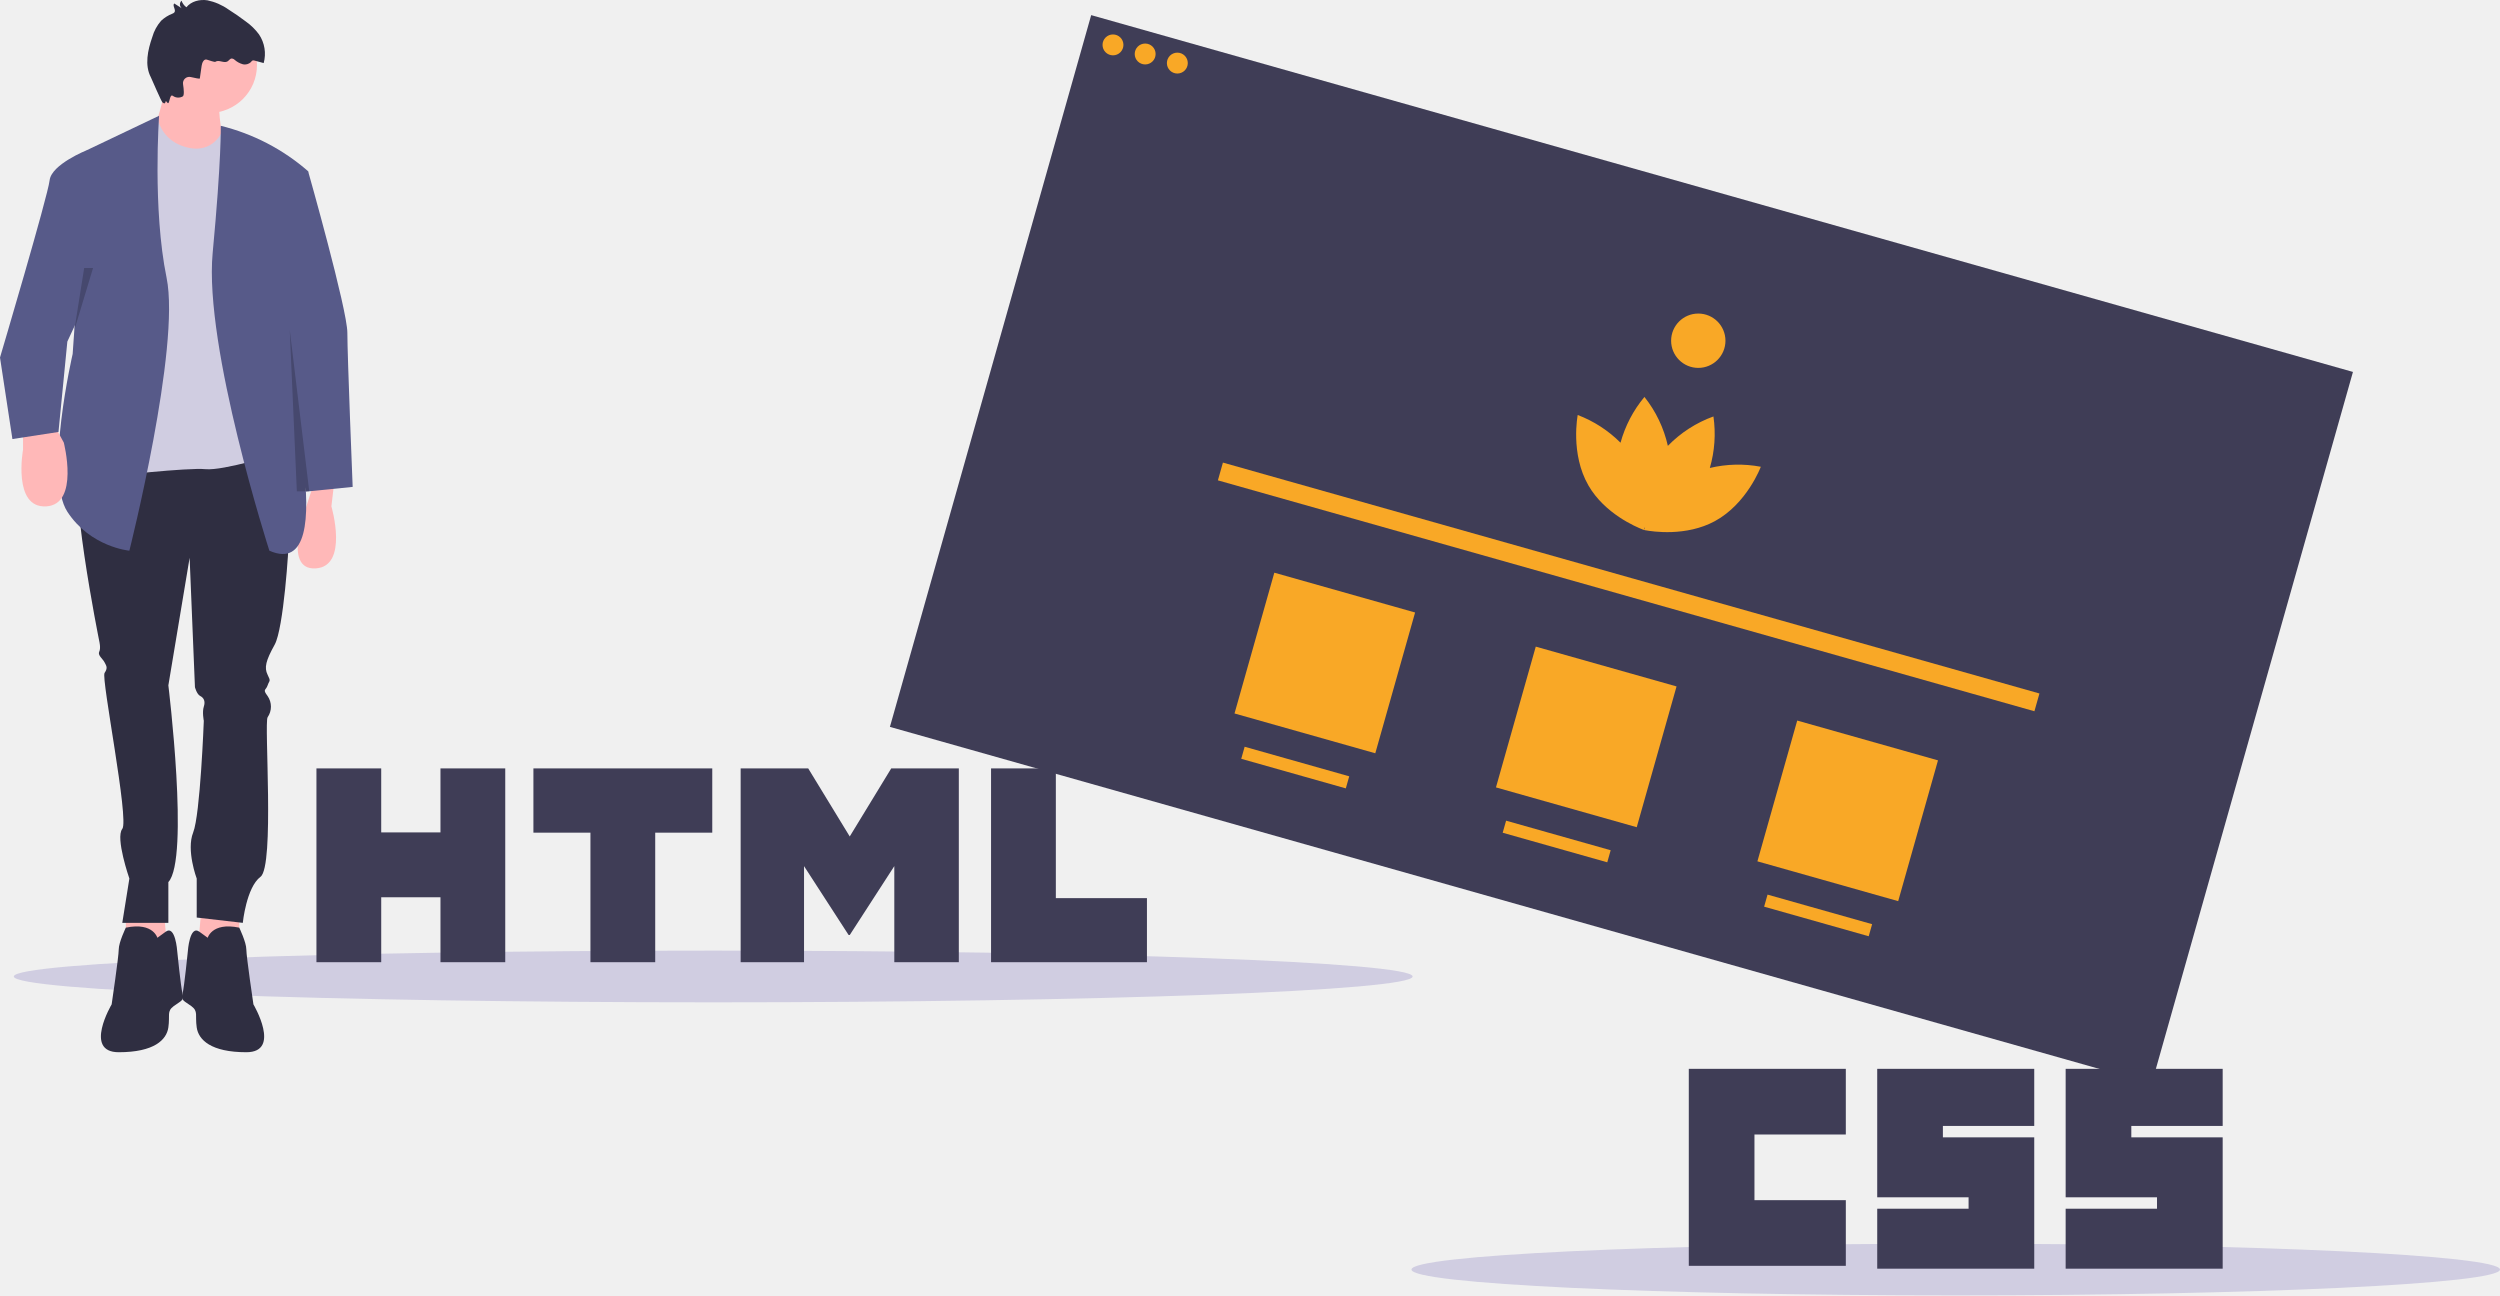
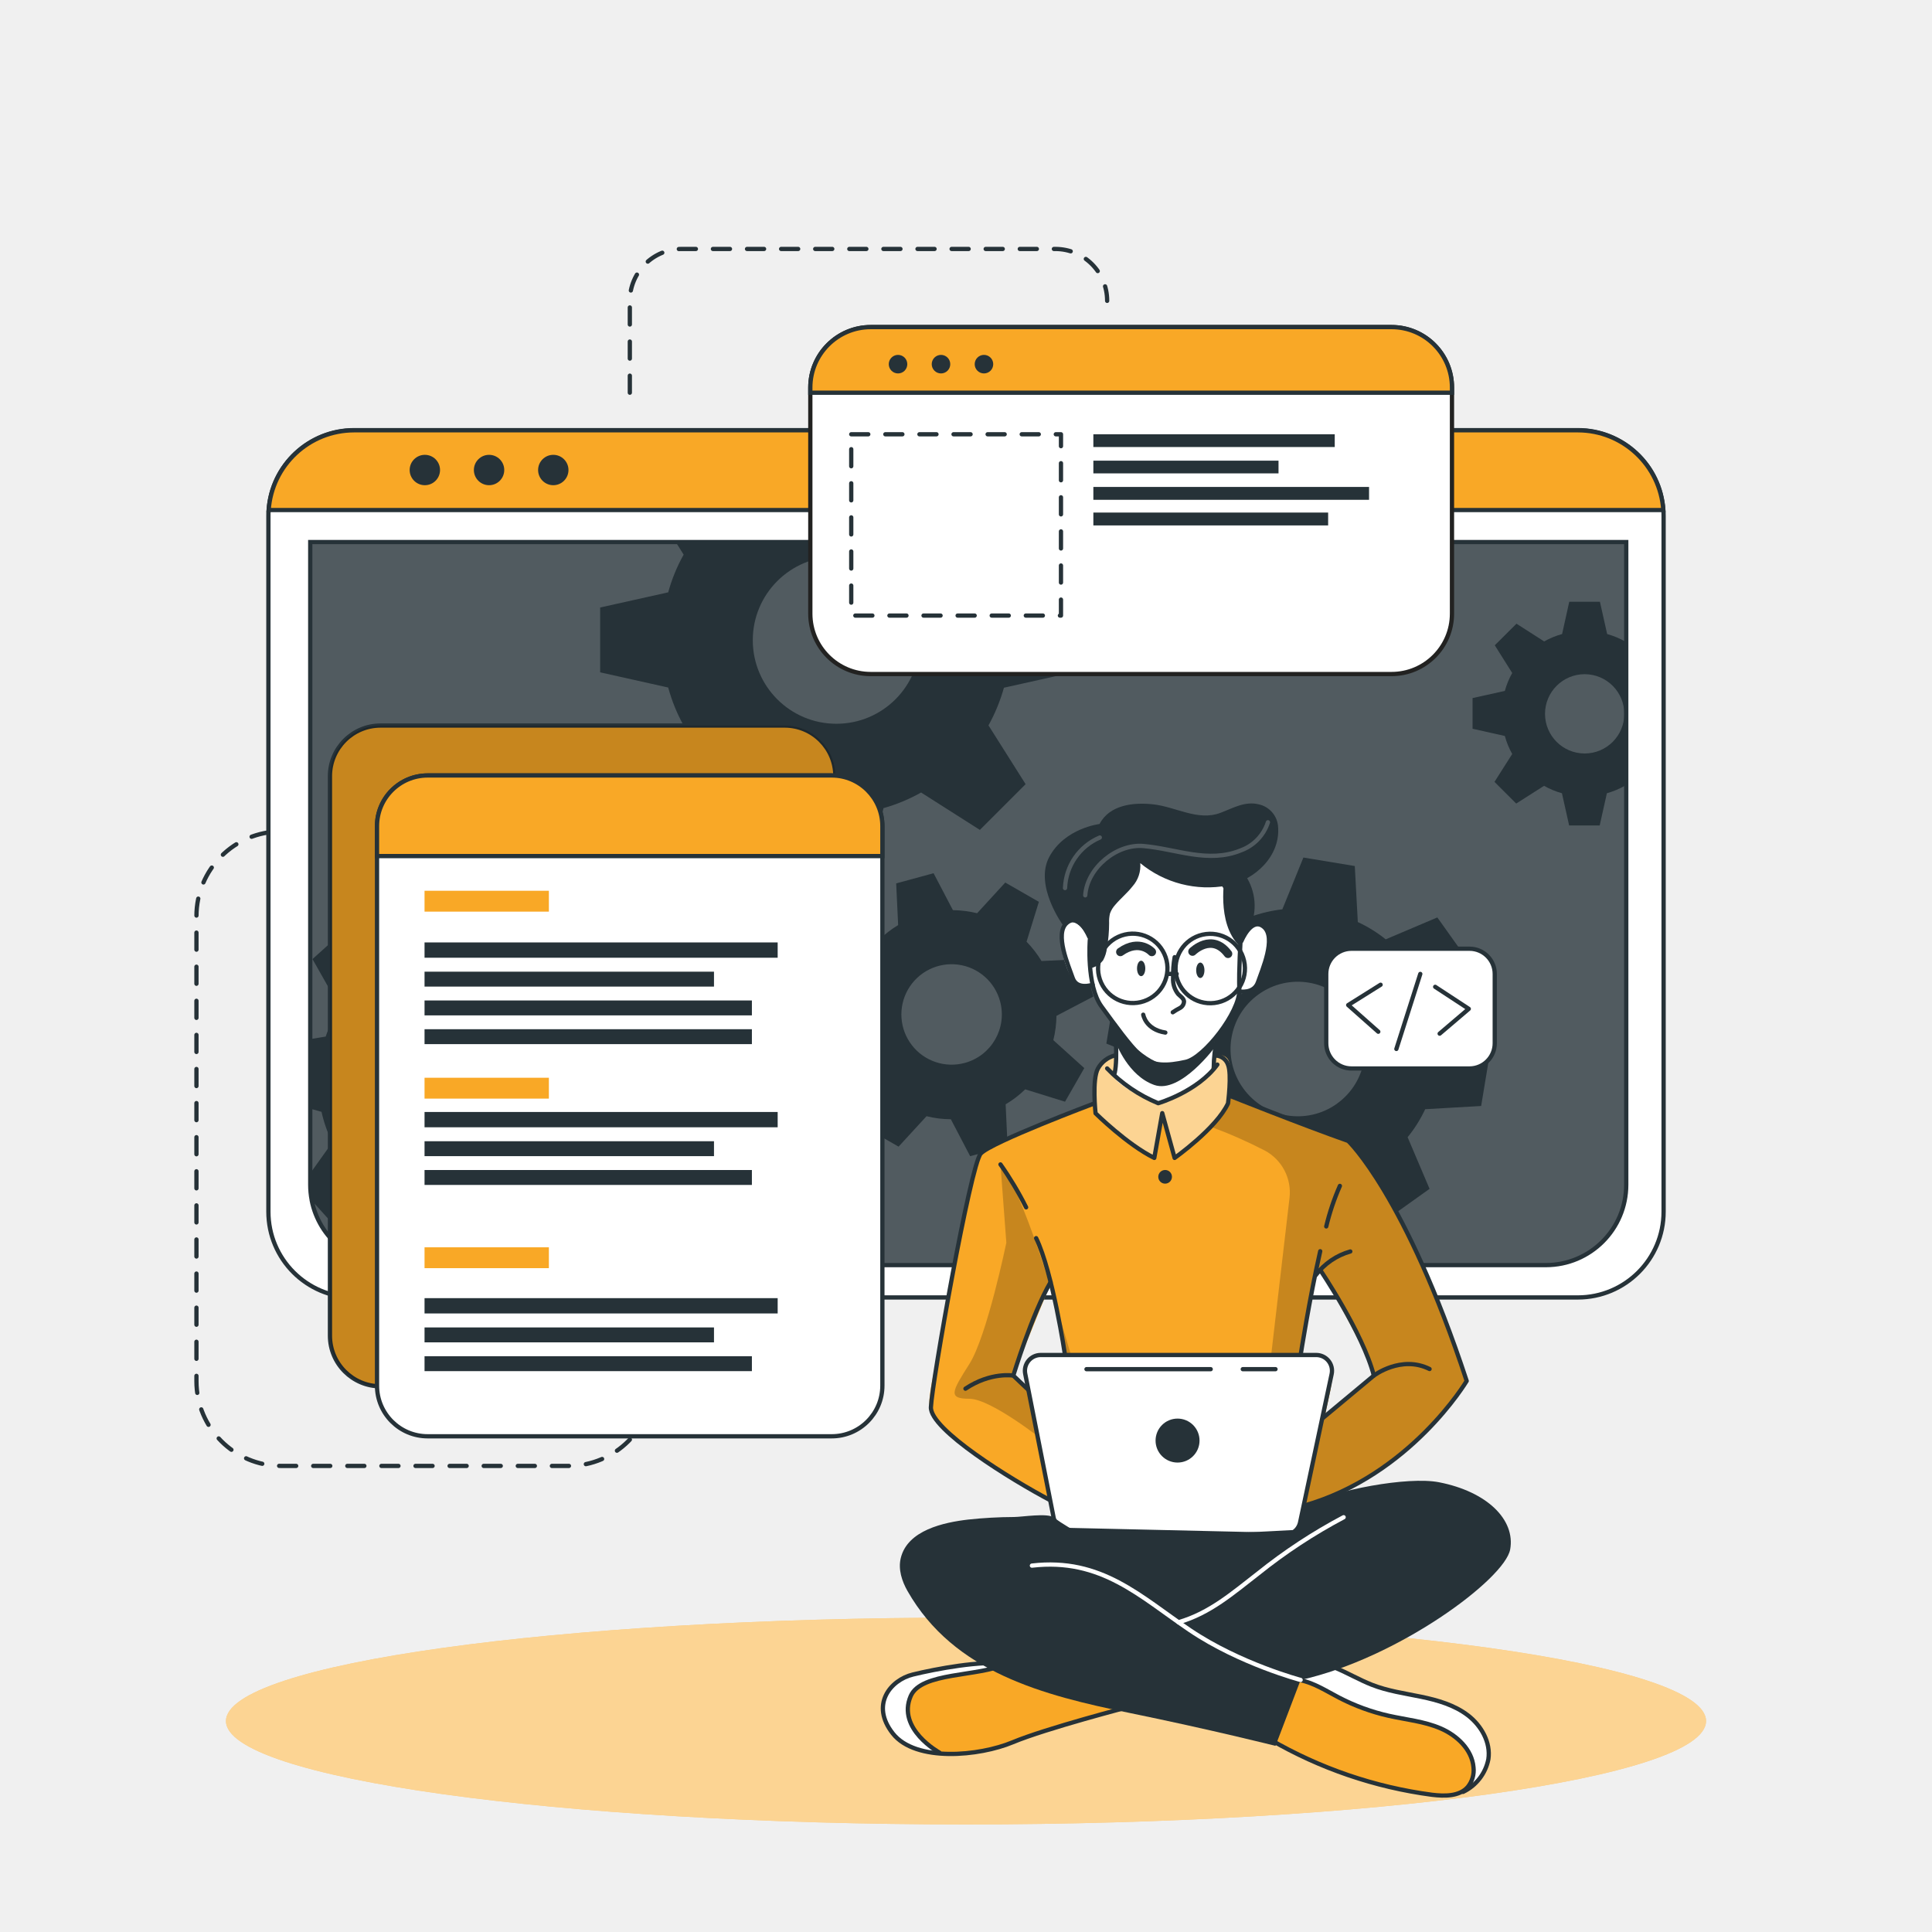
- <svg xmlns="http://www.w3.org/2000/svg" id="ae5f5559-570c-4c14-9324-22f1786600a2" data-name="Layer 1" width="1015.128" height="526" viewBox="0 0 1015.128 526">
-   <rect x="600.647" y="143.872" width="300.346" height="532.432" transform="translate(59.46229 833.9856) rotate(-74.20991)" fill="#3f3d56" />
-   <circle cx="451.929" cy="18.229" r="4.243" fill="#f9a826" />
-   <circle cx="464.995" cy="21.924" r="4.243" fill="#f9a826" />
-   <circle cx="478.061" cy="25.618" r="4.243" fill="#f9a826" />
-   <path d="M807.42,376.53a49.571,49.571,0,0,0-20.704.489,49.483,49.483,0,0,0,1.464-20.92,49.194,49.194,0,0,0-18.506,11.943,49.193,49.193,0,0,0-9.512-19.866,49.482,49.482,0,0,0-9.709,18.588A49.572,49.572,0,0,0,733.071,355.505s-3.09,15.716,4.349,28.612c6.622,11.478,19.343,16.849,22.063,17.892l.064.076.034-.039c.276.105.431.158.431.158s.058-.302.139-.841c.049-.06.098-.122.152-.19.011.086.02.164.031.241-.214.501-.322.789-.322.789s.16.035.45.091l.009.051.094-.032c2.863.535,16.514,2.622,28.166-3.688C801.822,391.536,807.42,376.53,807.42,376.53Z" transform="translate(-92.43613 -187)" fill="#f9a826" />
-   <circle cx="689.592" cy="138.352" r="11.032" fill="#f9a826" />
-   <rect x="581.484" y="421.571" width="344.549" height="7.496" transform="translate(51.74221 -376.0588) rotate(15.79009)" fill="#f9a826" />
-   <rect x="600.672" y="426.503" width="59.405" height="59.405" transform="translate(55.49076 -341.3188) rotate(15.79009)" fill="#f9a826" />
-   <rect x="706.833" y="456.523" width="59.405" height="59.405" transform="translate(67.66575 -369.0738) rotate(15.79009)" fill="#f9a826" />
-   <rect x="812.994" y="486.544" width="59.405" height="59.405" transform="translate(79.84073 -396.8287) rotate(15.79009)" fill="#f9a826" />
-   <rect x="596.302" y="496.124" width="44.129" height="5.092" transform="translate(66.59275 -336.4488) rotate(15.79009)" fill="#f9a826" />
-   <rect x="702.463" y="526.144" width="44.129" height="5.092" transform="translate(78.76773 -364.2038) rotate(15.79009)" fill="#f9a826" />
-   <rect x="808.623" y="556.165" width="44.129" height="5.092" transform="translate(90.94272 -391.9588) rotate(15.79009)" fill="#f9a826" />
-   <ellipse cx="289.6" cy="396.5" rx="284" ry="10.5" fill="#d0cde1" />
-   <ellipse cx="794.128" cy="515.5" rx="221" ry="10.5" fill="#d0cde1" />
-   <path d="M778.172,621H841.93v26.664H804.836v26.664h37.098v26.662H778.172Zm76.511,0h63.76v23.186h-37.096v4.637h37.096v53.327H854.685V677.802h37.096v-4.637H854.682V621Zm76.513,0h63.76v23.186h-37.096v4.637h37.096v53.327H931.196V677.802h37.096v-4.637H931.198V621Z" transform="translate(-92.43613 -187)" fill="#3f3d56" />
-   <path d="M220.926,499h26.302v25.986h24.061V499h26.304v78.693H271.291V551.342H247.23v26.351H220.928V499Zm111.254,26.096H309.028V499h72.625v26.096H358.487v52.596H332.185V525.096h-.005ZM393.179,499h27.425l16.87,27.651L454.329,499h27.437v78.693H455.571V538.688L437.475,566.668h-.454L418.914,538.688v39.005H393.179Zm101.676,0h26.31v52.682h36.989v26.011H494.854V499Z" transform="translate(-92.43613 -187)" fill="#3f3d56" />
-   <polygon points="82.034 366.091 79.876 390.558 97.146 389.118 97.146 368.25 82.034 366.091" fill="#ffb8b8" />
-   <polygon points="66.203 366.091 68.362 390.558 51.092 389.118 51.092 368.25 66.203 366.091" fill="#ffb8b8" />
-   <path d="M203.974,365.276s5.757,34.541,5.757,39.578-2.159,37.419-5.757,43.896-4.318,9.355-2.878,12.233.72,2.159,0,4.318-2.159,1.439,0,4.318a7.561,7.561,0,0,1,0,8.635c-1.439,2.159,2.878,60.446-2.878,64.764s-7.196,18.71-7.196,18.71l-18.71-2.159v-15.831s-4.318-11.514-1.439-18.71,4.318-45.335,4.318-45.335-.72-3.598,0-5.757,0-3.598-1.439-4.318-2.159-3.598-2.159-3.598l-2.159-52.531L160.798,465.3s8.635,70.521,0,79.876v16.551H142.089l2.878-17.99s-5.757-16.551-2.878-20.149-8.635-61.166-7.196-63.325.72-2.878,0-4.318-2.878-2.878-2.159-4.318,0-4.318,0-4.318-13.672-67.642-7.196-74.119S203.974,365.276,203.974,365.276Z" transform="translate(-92.43613 -187)" fill="#2f2e41" />
-   <path d="M176.629,568.203s1.439-6.901,12.953-4.53c0,0,2.878,5.969,2.878,8.848s2.878,22.308,2.878,22.308,11.514,19.429-2.878,19.429-19.429-5.037-20.149-10.074.72-6.476-2.159-8.635-4.318-2.159-3.598-5.037,2.159-17.27,2.159-17.27.72-10.794,4.677-7.916l3.958,2.878" transform="translate(-92.43613 -187)" fill="#2f2e41" />
-   <path d="M156.481,568.203s-1.439-6.901-12.953-4.53c0,0-2.878,5.969-2.878,8.848s-2.878,22.308-2.878,22.308-11.514,19.429,2.878,19.429,19.429-5.037,20.149-10.074-.72-6.476,2.159-8.635,4.318-2.159,3.598-5.037-2.159-17.27-2.159-17.27-.72-10.794-4.677-7.916l-3.958,2.878" transform="translate(-92.43613 -187)" fill="#2f2e41" />
-   <circle cx="84.913" cy="26.44" r="19.429" fill="#ffb8b8" />
-   <path d="M161.518,216.319s-7.916,30.943-9.355,31.662,33.102,3.598,33.102,3.598-8.635-26.625,0-30.943Z" transform="translate(-92.43613 -187)" fill="#ffb8b8" />
-   <path d="M156.463,235.175l-.001-.004L132.734,251.579l4.318,128.808s31.662-3.598,38.858-2.878,30.223-6.476,30.223-6.476L196.047,249.997a9.942,9.942,0,0,0-9.208-9.092l-4.322-.305s-4.317,10.689-17.307,5.175A15.156,15.156,0,0,1,156.463,235.175Z" transform="translate(-92.43613 -187)" fill="#d0cde1" />
-   <path d="M157.036,234l-29.34,13.981-5.757,82.754s-11.514,49.652-2.159,64.044,25.186,15.831,25.186,15.831,20.868-82.754,15.112-110.818S157.036,234,157.036,234Z" transform="translate(-92.43613 -187)" fill="#575a89" />
-   <path d="M101.791,358.799v10.794s-4.318,23.747,9.355,23.027,7.196-25.906,7.196-25.906l-4.318-7.916Z" transform="translate(-92.43613 -187)" fill="#ffb8b8" />
-   <path d="M228.44,380.387l-1.439,12.233s7.196,24.466-6.476,25.186-3.748-25.036-3.748-25.036l4.468-13.823Z" transform="translate(-92.43613 -187)" fill="#ffb8b8" />
-   <path d="M182.084,238.085h0a84.747,84.747,0,0,1,35.438,18.422l.124.109-10.074,53.25-1.439,19.429s26.625,94.987-4.318,81.315c0,0-26.625-82.754-23.027-120.893S182.084,238.085,182.084,238.085Z" transform="translate(-92.43613 -187)" fill="#575a89" />
-   <path d="M208.292,255.897c.72-.72,9.355,1,9.355,1s15.831,55.848,15.831,65.203,2.159,62.605,2.159,62.605l-18.995,1.915-15.375-73.986Z" transform="translate(-92.43613 -187)" fill="#575a89" />
-   <path d="M132.734,247.981h-5.037s-14.392,5.757-15.112,12.233-20.149,71.96-20.149,71.96l5.037,33.102,18.71-2.878,3.598-36.7,18.71-40.298Z" transform="translate(-92.43613 -187)" fill="#575a89" />
-   <path d="M173.574,218.863l.745-5.193c.174-1.21.882-2.802,2.06-2.473,1.002.28,3.184,1.137,3.549.879,1.368-.969,3.439.726,4.877-.135.603-.361.996-1.134,1.697-1.185a1.933,1.933,0,0,1,1.246.564,8.477,8.477,0,0,0,3.224,1.751,3.468,3.468,0,0,0,3.394-.925,1.803,1.803,0,0,1,.6-.575,1.347,1.347,0,0,1,.863.04l3.676,1.001a14.126,14.126,0,0,0-1.89-11.63,23.391,23.391,0,0,0-5.354-5.244q-3.415-2.598-7.048-4.887a22.892,22.892,0,0,0-8.563-3.725c-3.1-.471-6.571.371-8.521,2.827a5.487,5.487,0,0,1-1.974-2.666,2.02,2.02,0,0,0,.13,3.097l-3.109-1.985c-.874.918.834,2.582.089,3.607a1.9,1.9,0,0,1-.837.546,14.252,14.252,0,0,0-4.559,2.869,17.01,17.01,0,0,0-3.59,6.614c-1.853,5.315-3.199,11.41-.567,16.385.298.564,4.237,9.874,4.762,10.237,1.774,1.227.619-1.743,1.89,0,.997,1.367.81-3.864,2.292-2.716a3.693,3.693,0,0,0,4.02.181c.614-.426.416-2.791.085-4.963a2.559,2.559,0,0,1,3.113-2.879C171.72,218.712,173.543,219.083,173.574,218.863Z" transform="translate(-92.43613 -187)" fill="#2f2e41" />
-   <polygon points="117.655 134.02 125.57 199.504 120.533 199.504 117.655 134.02" opacity="0.2" />
-   <polygon points="34.181 108.834 30.179 134.02 37.779 108.834 35.62 108.834 34.181 108.834" opacity="0.2" />
+ <svg xmlns="http://www.w3.org/2000/svg" viewBox="0 0 500 500">
+   <g id="freepik--Lines--inject-109">
+     <path d="M78.19,215.18H72.77a21.93,21.93,0,0,0-21.93,21.93V357.45a21.93,21.93,0,0,0,21.93,21.93h74.36a21.93,21.93,0,0,0,21.93-21.93h0" style="fill:none;stroke:#263238;stroke-linecap:round;stroke-linejoin:round;stroke-width:1.103px;stroke-dasharray:4.412" />
+     <path d="M163,101.63V77.86A13.43,13.43,0,0,1,176.4,64.43h96.7a13.43,13.43,0,0,1,13.43,13.43h0" style="fill:none;stroke:#263238;stroke-linecap:round;stroke-linejoin:round;stroke-width:1.103px;stroke-dasharray:4.412" />
+   </g>
+   <g id="freepik--Shadow--inject-109">
+     <ellipse cx="250" cy="445.4" rx="191.52" ry="26.76" style="fill:#F9A826" />
+     <ellipse cx="250" cy="445.4" rx="191.52" ry="26.76" style="fill:#fff;opacity:0.5" />
+   </g>
+   <g id="freepik--Window--inject-109">
+     <path d="M430.54,133.52V313.58a22.2,22.2,0,0,1-22.19,22.2H91.65a22.2,22.2,0,0,1-22.19-22.2V133.52c0-.53,0-1,.07-1.56a22.18,22.18,0,0,1,22.12-20.64h316.7A22.18,22.18,0,0,1,430.47,132C430.52,132.48,430.54,133,430.54,133.52Z" style="fill:#fff;stroke:#263238;stroke-linecap:round;stroke-linejoin:round;stroke-width:1.103px" />
+     <path d="M80.26,140.28H420.87a0,0,0,0,1,0,0V306.61a20.8,20.8,0,0,1-20.8,20.8h-299a20.8,20.8,0,0,1-20.8-20.8V140.28a0,0,0,0,1,0,0Z" style="fill:#263238" />
+     <path d="M420.88,140.28V306.61a20.69,20.69,0,0,1-20.57,20.8H100.83a20.69,20.69,0,0,1-20.57-20.8V140.28Z" style="fill:#fff;opacity:0.2" />
+     <path d="M430.47,132H69.53a22.18,22.18,0,0,1,22.12-20.64h316.7A22.18,22.18,0,0,1,430.47,132Z" style="fill:#F9A826;stroke:#263238;stroke-miterlimit:10;stroke-width:1.103px" />
+     <path d="M113.88,121.64a3.93,3.93,0,1,1-3.93-3.93A3.93,3.93,0,0,1,113.88,121.64Z" style="fill:#263238" />
+     <path d="M130.5,121.64a3.93,3.93,0,1,1-3.93-3.93A3.93,3.93,0,0,1,130.5,121.64Z" style="fill:#263238" />
+     <circle cx="143.19" cy="121.64" r="3.93" style="fill:#263238" />
+     <path d="M420.87,140.28V306.61a20.8,20.8,0,0,1-20.8,20.8h-299a20.8,20.8,0,0,1-20.4-16.76v-.06a21,21,0,0,1-.38-4V140.28Z" style="fill:none;stroke:#263238;stroke-miterlimit:10;stroke-width:1.103px" />
+     <path d="M420.55,166a20.94,20.94,0,0,0-4.62-1.91l-1.87-8.35h-7.94l-1.85,8.35a20.25,20.25,0,0,0-4.64,1.91l-7.17-4.59L386.85,167l4.51,7.17a20.35,20.35,0,0,0-1.91,4.64l-8.35,1.85v7.94l8.35,1.87a20,20,0,0,0,1.91,4.66l-4.59,7.22,5.62,5.61,7.21-4.59a20.39,20.39,0,0,0,4.63,1.92l1.86,8.34H414l1.86-8.34a20.78,20.78,0,0,0,4.62-1.92l.37.24V165.8Zm-10.44,29a10.26,10.26,0,1,1,10.26-10.25A10.25,10.25,0,0,1,410.11,195Z" style="fill:#263238" />
+     <path d="M277.45,174.05V157.31l-17.6-3.91a45.51,45.51,0,0,0-4-9.77l2.13-3.35h-83.1l2.05,3.26a43,43,0,0,0-4,9.76l-17.61,3.92V174l17.61,3.93a43.65,43.65,0,0,0,4,9.84l-9.67,15.21,11.85,11.84,15.2-9.68a44.38,44.38,0,0,0,9.77,4.05L208,226.74H224.7l3.94-17.59a44.64,44.64,0,0,0,9.74-4.05l15.21,9.68,11.84-11.84-9.61-15.21a45.87,45.87,0,0,0,4-9.75Zm-61,13.26a21.63,21.63,0,1,1,21.63-21.63A21.62,21.62,0,0,1,216.45,187.31Z" style="fill:#263238" />
+     <path d="M166.38,289l.71-13.29-13.77-3.88a37.21,37.21,0,0,0-2.82-7.9l8.32-11.68-8.92-9.89-12.46,7a36.51,36.51,0,0,0-7.59-3.63l-2.38-14.12L114.19,231l-3.84,13.81a35,35,0,0,0-7.9,2.8l-11.67-8.31-9.91,8.91,7.06,12.47a35,35,0,0,0-3.64,7.58l-4,.66v18l2.92.82A34.6,34.6,0,0,0,86,295.65l-5.74,8.05.38,6.89v.06l5.93,6.57,12.48-7.05a34.66,34.66,0,0,0,7.61,3.67L109,327.4h0l.11.57,13.28.7.35-1.27h0l3.49-12.53a35.53,35.53,0,0,0,7.94-2.8l11.65,8.3,9.9-8.9-7-12.48a34.53,34.53,0,0,0,3.59-7.57Zm-35.27-20.75a17.2,17.2,0,1,0-1.28,24.28A17.2,17.2,0,0,0,131.11,268.29Z" style="fill:#263238" />
+     <path d="M272.6,269.19a27.25,27.25,0,0,0,.81-6.29l9.55-5-2.64-9.69-10.78.5a27.27,27.27,0,0,0-3.87-5l3.19-10.31-8.7-5-7.28,7.94a28.8,28.8,0,0,0-6.27-.8l-5-9.55-9.68,2.63.51,10.79a27.24,27.24,0,0,0-5,3.87l-10.32-3.19-5,8.69,8,7.27a26,26,0,0,0-.79,6.27l-9.57,5,2.64,9.68,10.8-.51a25.39,25.39,0,0,0,3.85,5l-3.21,10.26,8.71,5,7.24-7.88a26.12,26.12,0,0,0,6.29.79l5,9.56,9.68-2.63-.43-9.22-.07-1.58a26.41,26.41,0,0,0,5.06-3.87l10.31,3.2,4.26-7.44.72-1.26Zm-22.87,5.88a13,13,0,1,1,9.1-15.9A13,13,0,0,1,249.73,275.07Z" style="fill:#263238" />
+     <path d="M383.32,286.23l2.2-13.3-13.46-5.41a35.27,35.27,0,0,0-1.93-8.3l9.69-10.79-7.84-11-13.36,5.67a35.38,35.38,0,0,0-7.22-4.48l-.78-14.49-13.3-2.2-5.45,13.4a37.15,37.15,0,0,0-8.27,1.95l-10.82-9.69-10.95,7.84,5.68,13.35a36.24,36.24,0,0,0-4.05,6.29c-.15.31-.31.62-.45.93l-14.48.8-2.21,13.28,2.18.88,11.28,4.55a35.18,35.18,0,0,0,1.93,8.26L292,294.63l7.85,11,13.35-5.7a35.06,35.06,0,0,0,7.21,4.52l.75,14.42,13.29,2.2,5.44-13.3a35.13,35.13,0,0,0,8.28-1.94l10.8,9.69,11-7.85-5.68-13.36a34.78,34.78,0,0,0,4.55-7.25Zm-37.3-.6a17.41,17.41,0,1,1,4-24.29A17.41,17.41,0,0,1,346,285.63Z" style="fill:#263238" />
+   </g>
+   <g id="freepik--Graphics--inject-109">
+     <rect x="85.39" y="187.77" width="130.8" height="171.01" rx="13.11" style="fill:#F9A826;stroke:#263238;stroke-miterlimit:10;stroke-width:1.103px" />
+     <rect x="85.39" y="187.77" width="130.8" height="171.01" rx="13.11" style="opacity:0.2" />
+     <path d="M228.36,213.8V358.59a13.11,13.11,0,0,1-13.11,13.12H110.67a13.11,13.11,0,0,1-13.1-13.12V213.8a13.11,13.11,0,0,1,13.1-13.11H215.25A13.11,13.11,0,0,1,228.36,213.8Z" style="fill:#fff;stroke:#263238;stroke-linecap:round;stroke-linejoin:round;stroke-width:1.103px" />
+     <path d="M228.36,213.8v7.75H97.57V213.8a13.11,13.11,0,0,1,13.1-13.11H215.25A13.11,13.11,0,0,1,228.36,213.8Z" style="fill:#F9A826;stroke:#263238;stroke-miterlimit:10;stroke-width:1.103px" />
+     <rect x="109.87" y="230.53" width="32.18" height="5.4" style="fill:#F9A826" />
+     <rect x="109.87" y="278.92" width="32.18" height="5.4" style="fill:#F9A826" />
+     <rect x="109.87" y="322.8" width="32.18" height="5.4" style="fill:#F9A826" />
+     <rect x="109.87" y="243.9" width="91.39" height="3.96" style="fill:#263238" />
+     <rect x="109.87" y="251.47" width="74.91" height="3.86" style="fill:#263238" />
+     <rect x="109.87" y="258.92" width="84.72" height="3.86" style="fill:#263238" />
+     <rect x="109.87" y="266.36" width="84.72" height="3.86" style="fill:#263238" />
+     <rect x="109.87" y="287.78" width="91.39" height="3.96" style="fill:#263238" />
+     <rect x="109.87" y="295.35" width="74.91" height="3.86" style="fill:#263238" />
+     <rect x="109.87" y="302.8" width="84.72" height="3.86" style="fill:#263238" />
+     <rect x="109.87" y="335.96" width="91.39" height="3.96" style="fill:#263238" />
+     <rect x="109.87" y="343.54" width="74.91" height="3.86" style="fill:#263238" />
+     <rect x="109.87" y="350.99" width="84.72" height="3.86" style="fill:#263238" />
+     <path d="M375.77,100.29v58.52a15.63,15.63,0,0,1-15.64,15.63H225.35a15.63,15.63,0,0,1-15.64-15.63V100.29a15.65,15.65,0,0,1,15.64-15.64H360.13A15.64,15.64,0,0,1,375.77,100.29Z" style="fill:#fff;stroke:#222221;stroke-miterlimit:10;stroke-width:1.103px" />
+     <path d="M375.77,100.29v1.34H209.71v-1.34a15.65,15.65,0,0,1,15.64-15.64H360.13A15.64,15.64,0,0,1,375.77,100.29Z" style="fill:#F9A826;stroke:#263238;stroke-miterlimit:10;stroke-width:1.103px" />
+     <path d="M234.11,95.94a2.4,2.4,0,1,1,0-3.39A2.41,2.41,0,0,1,234.11,95.94Z" style="fill:#263238" />
+     <path d="M245.23,95.94a2.4,2.4,0,1,1,0-3.39A2.41,2.41,0,0,1,245.23,95.94Z" style="fill:#263238" />
+     <path d="M256.35,95.94a2.4,2.4,0,1,1,0-3.39A2.41,2.41,0,0,1,256.35,95.94Z" style="fill:#263238" />
+     <rect x="220.3" y="112.39" width="54.28" height="46.92" style="fill:none;stroke:#263238;stroke-linecap:round;stroke-linejoin:round;stroke-width:1.103px;stroke-dasharray:4.412" />
+     <rect x="282.96" y="112.39" width="62.47" height="3.3" style="fill:#263238" />
+     <rect x="282.96" y="119.22" width="47.92" height="3.29" style="fill:#263238" />
+     <rect x="282.96" y="126.02" width="71.35" height="3.33" style="fill:#263238" />
+     <rect x="282.96" y="132.65" width="60.76" height="3.33" style="fill:#263238" />
+     <rect x="343.23" y="245.53" width="43.61" height="30.99" rx="6.53" style="fill:#fff;stroke:#263238;stroke-linecap:round;stroke-linejoin:round;stroke-width:1.103px" />
+     <polyline points="357.3 254.85 348.91 260.11 356.7 267.01" style="fill:none;stroke:#263238;stroke-linecap:round;stroke-linejoin:round;stroke-width:1.103px" />
+     <polyline points="372.58 267.51 380.12 261.09 371.42 255.39" style="fill:none;stroke:#263238;stroke-linecap:round;stroke-linejoin:round;stroke-width:1.103px" />
+     <line x1="361.38" y1="271.47" x2="367.57" y2="252.05" style="fill:none;stroke:#263238;stroke-linecap:round;stroke-linejoin:round;stroke-width:1.103px" />
+   </g>
+   <g id="freepik--Character--inject-109">
+     <path d="M296.86,440.47s-29,8.31-33.05,9.75c-3.68,1.3-13.66,4.8-21.15,3.71a15.89,15.89,0,0,1-2.14-.46c-7.59-2.26-11-4.37-12-9.14s2.78-8.29,6.42-10.54,23.38-4.6,23.38-4.6l4.77,1.4h0Z" style="fill:#F9A826" />
+     <path d="M242.66,453.93a15.89,15.89,0,0,1-2.14-.46c-7.59-2.26-11-4.37-12-9.14s2.78-8.29,6.42-10.54,23.38-4.6,23.38-4.6l4.77,1.4c-4.32,2-20.4,3.09-23.91,5.11s-5.2,5.82-3.13,11C237.16,449.4,240.12,452.05,242.66,453.93Z" style="fill:#fff" />
+     <path d="M292.5,441.65s-21.78,5.64-30.42,9.25-25.11,5.19-31-2.25-.68-13.86,5.19-15.29,17.74-3.68,24.22-2.77" style="fill:none;stroke:#263238;stroke-linecap:round;stroke-linejoin:round;stroke-width:1.103px" />
+     <path d="M243.09,453.54s-11.08-6.08-7.4-14.6c2.72-6.28,17.5-4.92,24.82-8.35" style="fill:none;stroke:#263238;stroke-linecap:round;stroke-linejoin:round;stroke-width:1.103px" />
+     <path d="M385.19,455.28c-.3,3-1.35,5.81-4.35,7.58-2,1.18-4.84,1.88-8.91,1.84-10.17-.13-29.29-7.4-29.29-7.4l-17.9-9.9,9.31-14.73,2.55-4,6.58,1.48s5.45,3.09,10.93,5.55,18.79,3,23.48,6.77S385.7,450.34,385.19,455.28Z" style="fill:#F9A826" />
+     <path d="M385.19,455.28c-.3,3-1.35,5.81-4.35,7.58a13.39,13.39,0,0,0-.5-8.94c-2-4.49-8.51-8.45-17.07-9.11s-15.11-4.66-18.54-6.45c-2.68-1.39-8.33-4.43-10.68-5.69l2.55-4,6.58,1.48s5.45,3.09,10.93,5.55,18.79,3,23.48,6.77S385.7,450.34,385.19,455.28Z" style="fill:#fff" />
+     <path d="M328.71,450.18a112.86,112.86,0,0,0,41.9,14.31c3.26.39,7.05.45,9.23-2a6.82,6.82,0,0,0,1.5-5.11c-.39-4.6-4.26-8.24-8.5-10.07s-8.91-2.25-13.42-3.26a53.38,53.38,0,0,1-12.9-4.72c-3.24-1.69-6.37-3.74-9.94-4.5s-7.82.16-9.73,3.28" style="fill:none;stroke:#263238;stroke-linecap:round;stroke-linejoin:round;stroke-width:1.103px" />
+     <path d="M378.64,463.74a11.92,11.92,0,0,0,6.55-8.46c.65-4.33-1.82-8.69-5.29-11.35s-7.82-3.92-12.11-4.81S359.11,437.63,355,436c-6.27-2.46-12.46-7.3-19-5.57" style="fill:none;stroke:#263238;stroke-linecap:round;stroke-linejoin:round;stroke-width:1.103px" />
+     <path d="M348.91,295.26l-30.29-11.52-.38-.15s.11-.8.2-2c.19-2.42.29-6.36-.85-7.69-1.69-2-6.47-.32-11.14-2.46s-13.3,1.69-13.3,1.69-6.24-1.15-9,3.35c-1.4,3.63-.92,9-.92,9l-.57.2c-3.61,1.35-23.25,8.74-27.4,11.71-4.59,3.25-9.67,36.62-11.3,46.42s-4.53,18.63-3.06,22,22.57,19.62,34.71,23.81,55.19,3,55.19,3,.7-.19,1.95-.59c7.28-2.34,33.11-12,46.82-34.68C379.59,357.39,366.31,313.86,348.91,295.26Zm-81.84,56.13c-2.23,1.58-1,7.7-1,7.7l-3.79-3.34,9.52-23.41,4.06,18S269.3,349.82,267.07,351.39Zm76.16,14.87c-1.05.54,3-10.71,1.08-13.26s-7.71-2.31-7.71-2.31l.49-3.07,3.43-17.6,1.14-1.35s11.78,20.19,13.89,27.31C355.55,356,342.71,366.26,343.23,366.26Z" style="fill:#F9A826" />
+     <path d="M291.72,222.25l-15.64,16.6s-2.15,1.91-1.3,6.72,2.85,9,4.36,9.28a21.37,21.37,0,0,0,3.62.32s3.35,7.26,5.73,10.11c0,0,.82,11.21.38,14.32,0,0,5.62,4.91,10.91,5.53s13.46-7.48,13.46-7.48l2-9.92s4.8-7.28,5.12-9.22,2.52-1.44,3.6-2.4,3.57-5.23,4-9.27.44-8.68-4.25-7.32c-4.07-1.09-1.52-9.69-1.52-9.69l-7.15-6.3Z" style="fill:#fff" />
+     <path d="M318.62,283.74a17.67,17.67,0,0,1-.81,1.81c-2.58,4.86-13.82,14.13-13.82,14.13l-3.4-10.45-1.86,10.45c-3.75-1.64-15.19-11.55-15.19-11.55s-.39-.93-.86-2.38l.57-.2s-.48-5.41.92-9c2.74-4.5,9-3.35,9-3.35s8.63-3.83,13.3-1.69,9.45.48,11.14,2.46.65,9.66.65,9.66Z" style="fill:#fff;opacity:0.5" />
+     <path d="M348.91,295.26l-30.29-11.52-.38-.15s.11-.8.2-2l-.63,3.93-4.48,6.08a124,124,0,0,1,14,6.16A12.28,12.28,0,0,1,333.73,310l-5.58,47.75-2.29,27.11,6.91,7.17c7.28-2.34,33.11-12,46.82-34.68C379.59,357.39,366.31,313.86,348.91,295.26Zm-5.68,71c-1.05.54,3-10.71,1.08-13.26s-7.71-2.31-7.71-2.31l.49-3.07,3.43-17.6,1.14-1.35s11.78,20.19,13.89,27.31C355.55,356,342.71,366.26,343.23,366.26Z" style="opacity:0.2" />
+     <path d="M277.87,353l-4.71-15.74s-8.45-28.81-14.24-35.91l1.52,20.26s-5,24.2-9.57,31.39-5.59,9,0,9,19.2,10.84,19.2,10.84l-1.05-9ZM266,359.09l-3.79-3.34,9.52-23.41,4.06,18s-6.52-.49-8.75,1.08S266,359.09,266,359.09Z" style="opacity:0.2" />
+     <path d="M288.49,265.28s.86,8.49,0,12.37" style="fill:none;stroke:#263238;stroke-linecap:round;stroke-linejoin:round;stroke-width:1.103px" />
+     <path d="M314.11,276.51a36.53,36.53,0,0,1,.94-8.11" style="fill:none;stroke:#263238;stroke-linecap:round;stroke-linejoin:round;stroke-width:1.103px" />
+     <path d="M316.38,228.58s5.14,6.45,4.87,11.33-.65,10.66-.52,16.32-9.09,17.52-13.83,18.57-8.82,1.32-11.85-1.71-6.06-7.24-10-12.64-3-17.25-3-17.25" style="fill:none;stroke:#263238;stroke-linecap:round;stroke-linejoin:round;stroke-width:1.103px" />
+     <path d="M304,247.71a26.82,26.82,0,0,0-.4,5.37,6.05,6.05,0,0,0,1.32,4.2c.57.58,1.39,1.05,1.5,1.85a2,2,0,0,1-1.06,1.75,15.55,15.55,0,0,0-1.85,1.1" style="fill:none;stroke:#263238;stroke-linecap:round;stroke-linejoin:round;stroke-width:1.103px" />
+     <path d="M295.87,262.6s.59,3.83,5.72,4.63" style="fill:none;stroke:#263238;stroke-linecap:round;stroke-linejoin:round;stroke-width:1.103px" />
+     <path d="M296.4,250.63c0,1.11-.48,2-1.07,2s-1.07-.89-1.07-2,.48-2,1.07-2S296.4,249.53,296.4,250.63Z" style="fill:#263238" />
+     <path d="M311.71,251.11c0,1.11-.48,2-1.07,2s-1.07-.9-1.07-2,.48-2,1.07-2S311.71,250,311.71,251.11Z" style="fill:#263238" />
+     <path d="M308.62,246.26s5-5,9.19.58" style="fill:none;stroke:#263238;stroke-linecap:round;stroke-linejoin:round;stroke-width:2.206px" />
+     <path d="M298.09,246.36s-3.16-3.54-8.14,0" style="fill:none;stroke:#263238;stroke-linecap:round;stroke-linejoin:round;stroke-width:2.206px" />
+     <path d="M288.87,270s3.05,8.4,9.86,10.79,15.85-10,15.85-10l-.47-1.61s-5.93,7.7-12.52,6.39-13.1-10.25-13.1-10.25Z" style="fill:#263238" />
+     <path d="M282.76,254.85s-4.06,1.43-5.14-1.73-4.78-11.49-1.54-14.27,5.84,3.67,5.84,3.67" style="fill:none;stroke:#263238;stroke-linecap:round;stroke-linejoin:round;stroke-width:1.103px" />
+     <path d="M320.72,256.57s3.77.76,4.85-2.4,4.78-11.49,1.54-14.27-5.84,3.67-5.84,3.67" style="fill:none;stroke:#263238;stroke-linecap:round;stroke-linejoin:round;stroke-width:1.103px" />
+     <path d="M281.92,250.63a5.62,5.62,0,0,0,3.56-2.1,8.74,8.74,0,0,0,1-3.19,37.59,37.59,0,0,0,.56-6.44,8.81,8.81,0,0,1,.23-2.51,6.6,6.6,0,0,1,1.36-2.23c1.41-1.66,3.12-3.06,4.47-4.78a8,8,0,0,0,2-6,27.45,27.45,0,0,0,22.47,5.81c7.15-1.4,14-7.67,13.17-15.55a6.37,6.37,0,0,0-5-5.48c-3.53-.88-6.7,1-9.9,2.21-5.83,2.2-11.54-1.58-17.43-2.21-5-.55-11.23.08-13.85,5.09,0,0-9,1.06-13,8.5s3.57,17.73,3.57,17.73,3-3.68,6.93,3.76Z" style="fill:#263238" />
+     <path d="M317,226.68s-2.34,12.2,3.77,18.11c0,0,1.34-3.67,2.69-4.57a14.13,14.13,0,0,0-1.07-13.54C317.87,219.58,317,226.68,317,226.68Z" style="fill:#263238" />
+     <path d="M328.14,212.8a11.49,11.49,0,0,1-7,7.27c-8.48,3.46-16.71-.37-25.21-1.12-6.93-.62-14.58,5.64-15.07,12.76" style="fill:none;stroke:#fff;stroke-linecap:round;stroke-linejoin:round;stroke-width:1.103px;opacity:0.2" />
+     <path d="M275.63,229.83a14.81,14.81,0,0,1,9-13.08" style="fill:none;stroke:#fff;stroke-linecap:round;stroke-linejoin:round;stroke-width:1.103px;opacity:0.2" />
+     <path d="M286.53,276.51a38.71,38.71,0,0,0,13.21,9s10.15-2.95,15.31-10" style="fill:none;stroke:#263238;stroke-linecap:round;stroke-linejoin:round;stroke-width:1.103px" />
+     <circle cx="293.15" cy="250.63" r="8.98" transform="translate(-77.79 145.02) rotate(-24.64)" style="fill:none;stroke:#263238;stroke-linecap:round;stroke-linejoin:round;stroke-width:1.103px" />
+     <circle cx="313.22" cy="250.63" r="8.98" transform="translate(-28.22 40.06) rotate(-7)" style="fill:none;stroke:#263238;stroke-linecap:round;stroke-linejoin:round;stroke-width:1.103px" />
+     <path d="M288.49,273.16a7,7,0,0,0-4.33,3.35c-1.59,2.8-.63,11.61-.63,11.61s8.21,8.12,15.2,11.55l2.06-11.59,3.2,11.59s10.82-7.65,13.82-14.12c0,0,1-7.55,0-10a3.47,3.47,0,0,0-3.23-2.37" style="fill:none;stroke:#263238;stroke-linecap:round;stroke-linejoin:round;stroke-width:1.103px" />
+     <path d="M275.63,350.7s-3.21-21.5-7.48-30.27" style="fill:none;stroke:#263238;stroke-linecap:round;stroke-linejoin:round;stroke-width:1.103px" />
+     <path d="M258.92,301.35a87,87,0,0,1,6.64,11.11" style="fill:none;stroke:#263238;stroke-linecap:round;stroke-linejoin:round;stroke-width:1.103px" />
+     <path d="M343.23,317.4a62.1,62.1,0,0,1,3.53-10.49" style="fill:none;stroke:#263238;stroke-linecap:round;stroke-linejoin:round;stroke-width:1.103px" />
+     <path d="M336.6,350.7s2.31-14.74,5.07-26.88" style="fill:none;stroke:#263238;stroke-linecap:round;stroke-linejoin:round;stroke-width:1.103px" />
+     <path d="M340.52,330a17,17,0,0,1,8.94-6.12" style="fill:none;stroke:#263238;stroke-linecap:round;stroke-linejoin:round;stroke-width:1.103px" />
+     <path d="M318.25,283.59s18.63,7.45,30.66,11.68c0,0,14.8,13.91,30.67,62.12,0,0-14.54,24.46-42.2,32.3" style="fill:none;stroke:#263238;stroke-linecap:round;stroke-linejoin:round;stroke-width:1.103px" />
+     <path d="M342.18,367.13,355.55,356s7.07-5.37,14.42-1.7" style="fill:none;stroke:#263238;stroke-linecap:round;stroke-linejoin:round;stroke-width:1.103px" />
+     <path d="M341.67,328.67S352.72,345,355.55,356" style="fill:none;stroke:#263238;stroke-linecap:round;stroke-linejoin:round;stroke-width:1.103px" />
+     <path d="M266.15,359.71,262.24,356s-5.8-1-12.38,3.39" style="fill:none;stroke:#263238;stroke-linecap:round;stroke-linejoin:round;stroke-width:1.103px" />
+     <path d="M262.24,356s4.86-16,9.65-24.19" style="fill:none;stroke:#263238;stroke-linecap:round;stroke-linejoin:round;stroke-width:1.103px" />
+     <path d="M283.25,285.55s-26.81,10.06-29.44,13-12.62,59.19-12.89,65.63c-.23,5.76,20.65,18.69,31,24.14" style="fill:none;stroke:#263238;stroke-linecap:round;stroke-linejoin:round;stroke-width:1.103px" />
+     <path d="M303.3,304.56a1.77,1.77,0,1,1-1.77-1.77A1.76,1.76,0,0,1,303.3,304.56Z" style="fill:#263238" />
+     <path d="M334.32,398.78h-61a1.43,1.43,0,0,1-1.43-1.43h0a1.43,1.43,0,0,1,1.43-1.43h61a1.43,1.43,0,0,1,1.43,1.43h0A1.43,1.43,0,0,1,334.32,398.78Z" style="fill:#263238" />
+     <path d="M336.46,394l8.17-38.4a4.08,4.08,0,0,0-4-4.93h-71.3a4.08,4.08,0,0,0-4,4.88l7.33,37.12a4.08,4.08,0,0,0,3.91,3.29l55.79,1.28A4.1,4.1,0,0,0,336.46,394Z" style="fill:#fff;stroke:#263238;stroke-linecap:round;stroke-linejoin:round;stroke-width:1.103px" />
+     <path d="M310.44,372.83a5.69,5.69,0,1,1-5.69-5.7A5.69,5.69,0,0,1,310.44,372.83Z" style="fill:#263238" />
+     <line x1="321.63" y1="354.34" x2="330.1" y2="354.34" style="fill:none;stroke:#263238;stroke-linecap:round;stroke-linejoin:round;stroke-width:1.103px" />
+     <line x1="281.18" y1="354.34" x2="313.33" y2="354.34" style="fill:none;stroke:#263238;stroke-linecap:round;stroke-linejoin:round;stroke-width:1.103px" />
+     <path d="M336.6,434.77l-6.5,17.06s-16.58-4.18-37.81-8.53c-22.21-4.55-45.4-10.44-57.43-31.55-1.46-2.57-2.44-5.61-1.75-8.49,1.73-7.29,11.22-9.27,17.47-10a113.92,113.92,0,0,1,11.83-.66c2,0,8.65-1.09,10.26.1a47.14,47.14,0,0,0,7.71,4.57c3.55,1.51,55.37-1.35,55.37-1.35a18.59,18.59,0,0,0,1.63-6.23c8.15-4.14,27-7.64,35-6.09,12.53,2.43,19.84,9.74,18.45,17.4S361.76,429.2,336.6,434.77Z" style="fill:#263238" />
+     <path d="M336.6,434.77s-15.77-4.18-28.65-12.88-22.94-18.8-40.89-16.71" style="fill:none;stroke:#fff;stroke-linecap:round;stroke-linejoin:round;stroke-width:1.103px" />
+     <path d="M305,419.84c8.14-2.34,14.11-7.61,20.64-12.66a139.62,139.62,0,0,1,22.09-14.52" style="fill:none;stroke:#fff;stroke-linecap:round;stroke-linejoin:round;stroke-width:1.103px" />
+     <line x1="302.13" y1="252.05" x2="304.52" y2="252.05" style="fill:none;stroke:#263238;stroke-linecap:round;stroke-linejoin:round;stroke-width:1.103px" />
+   </g>
</svg>
